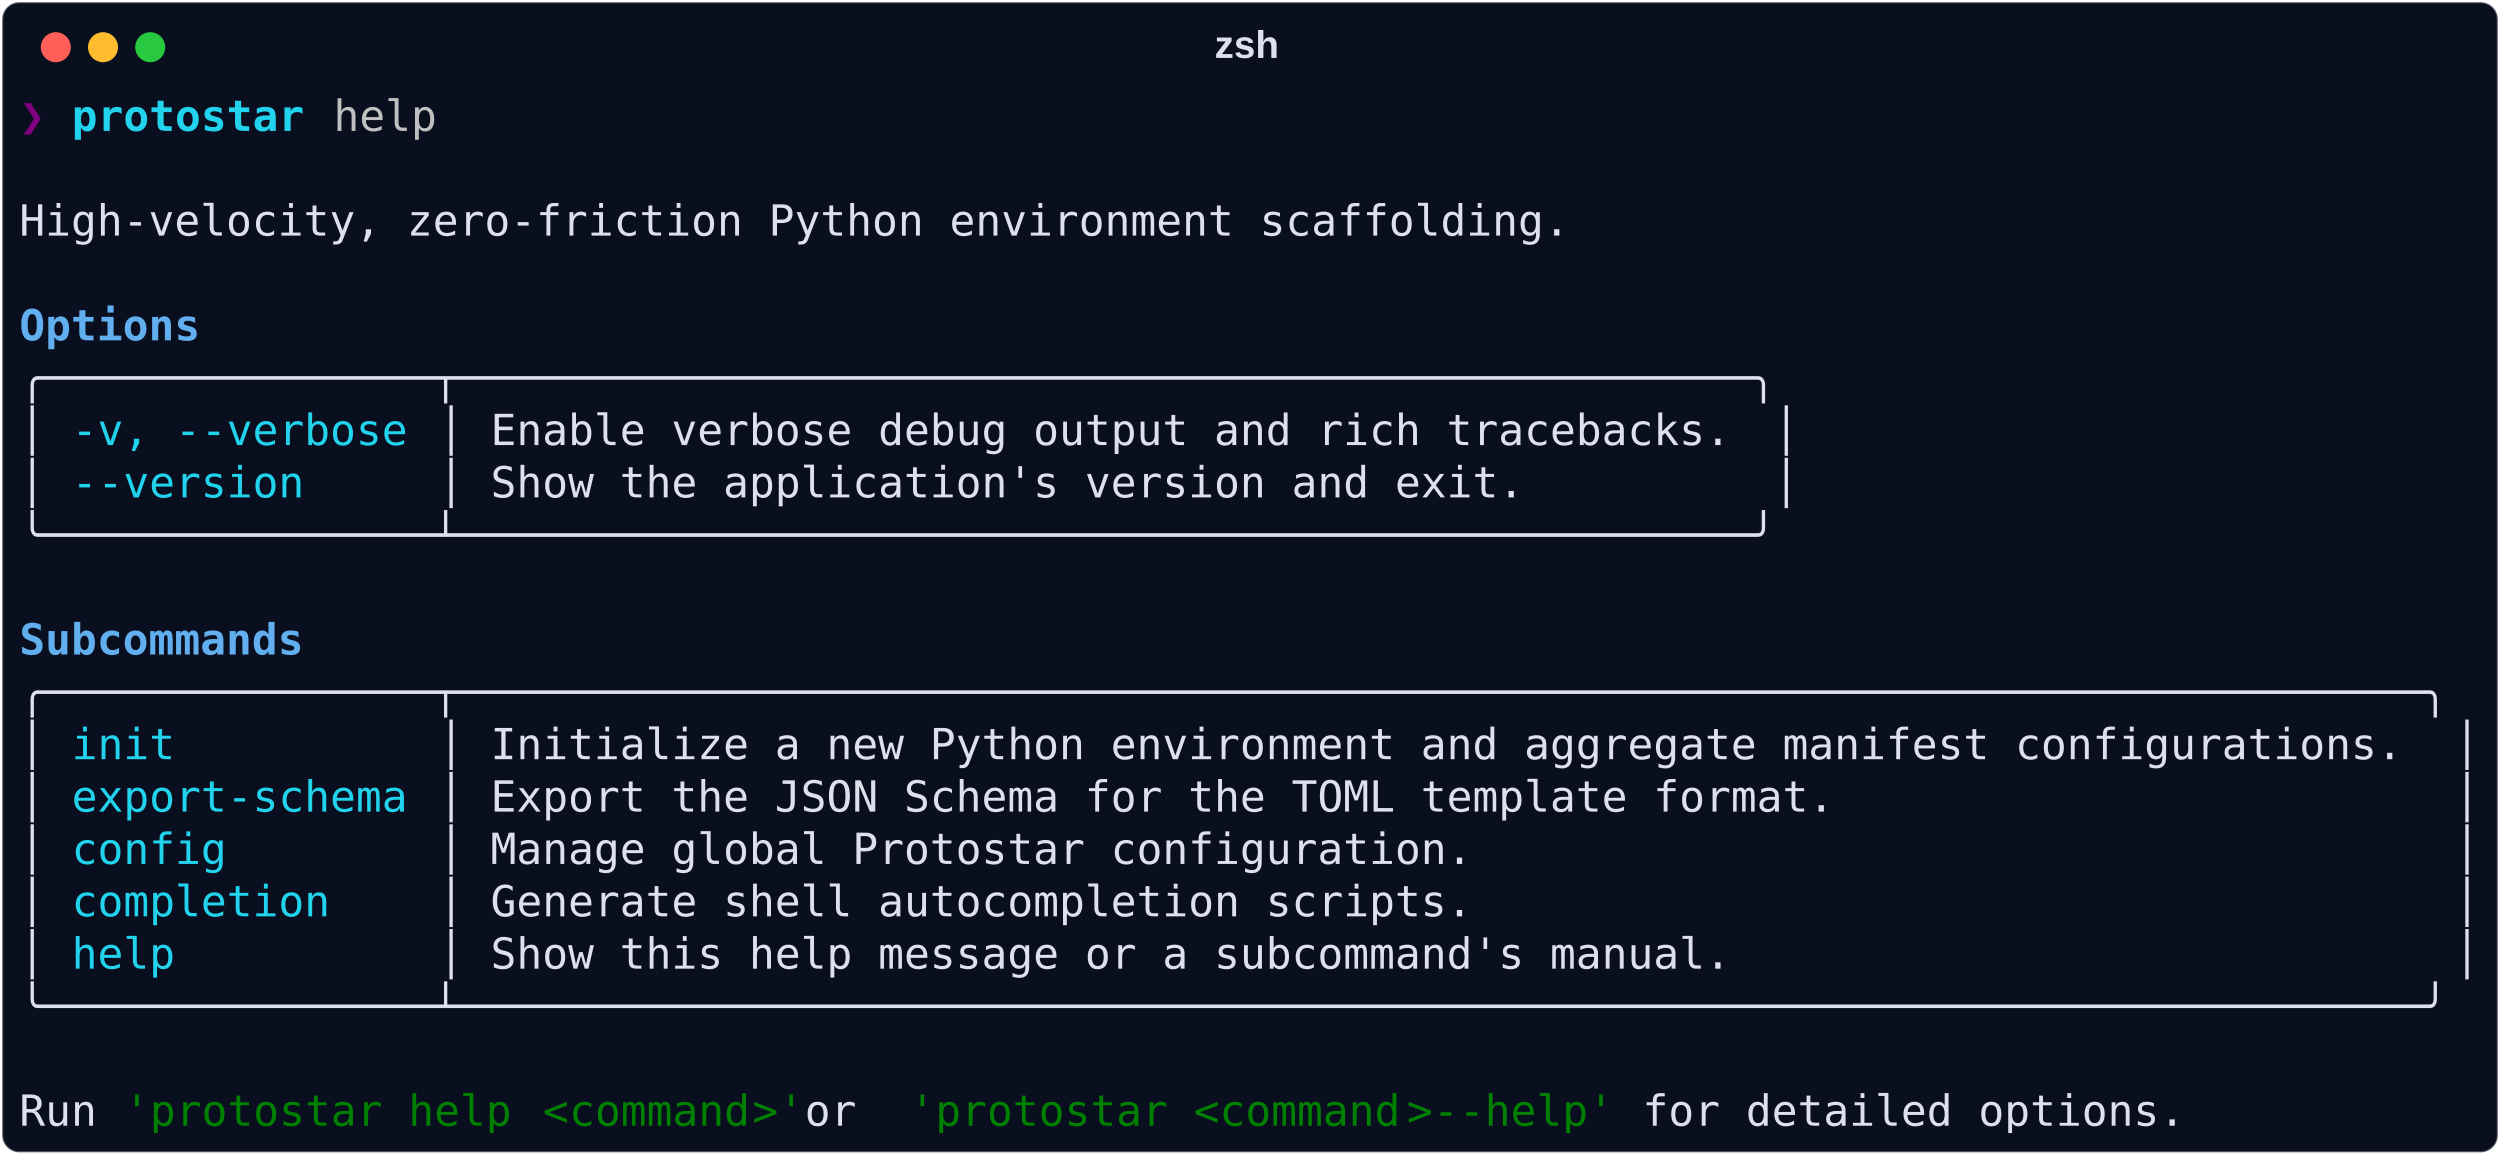
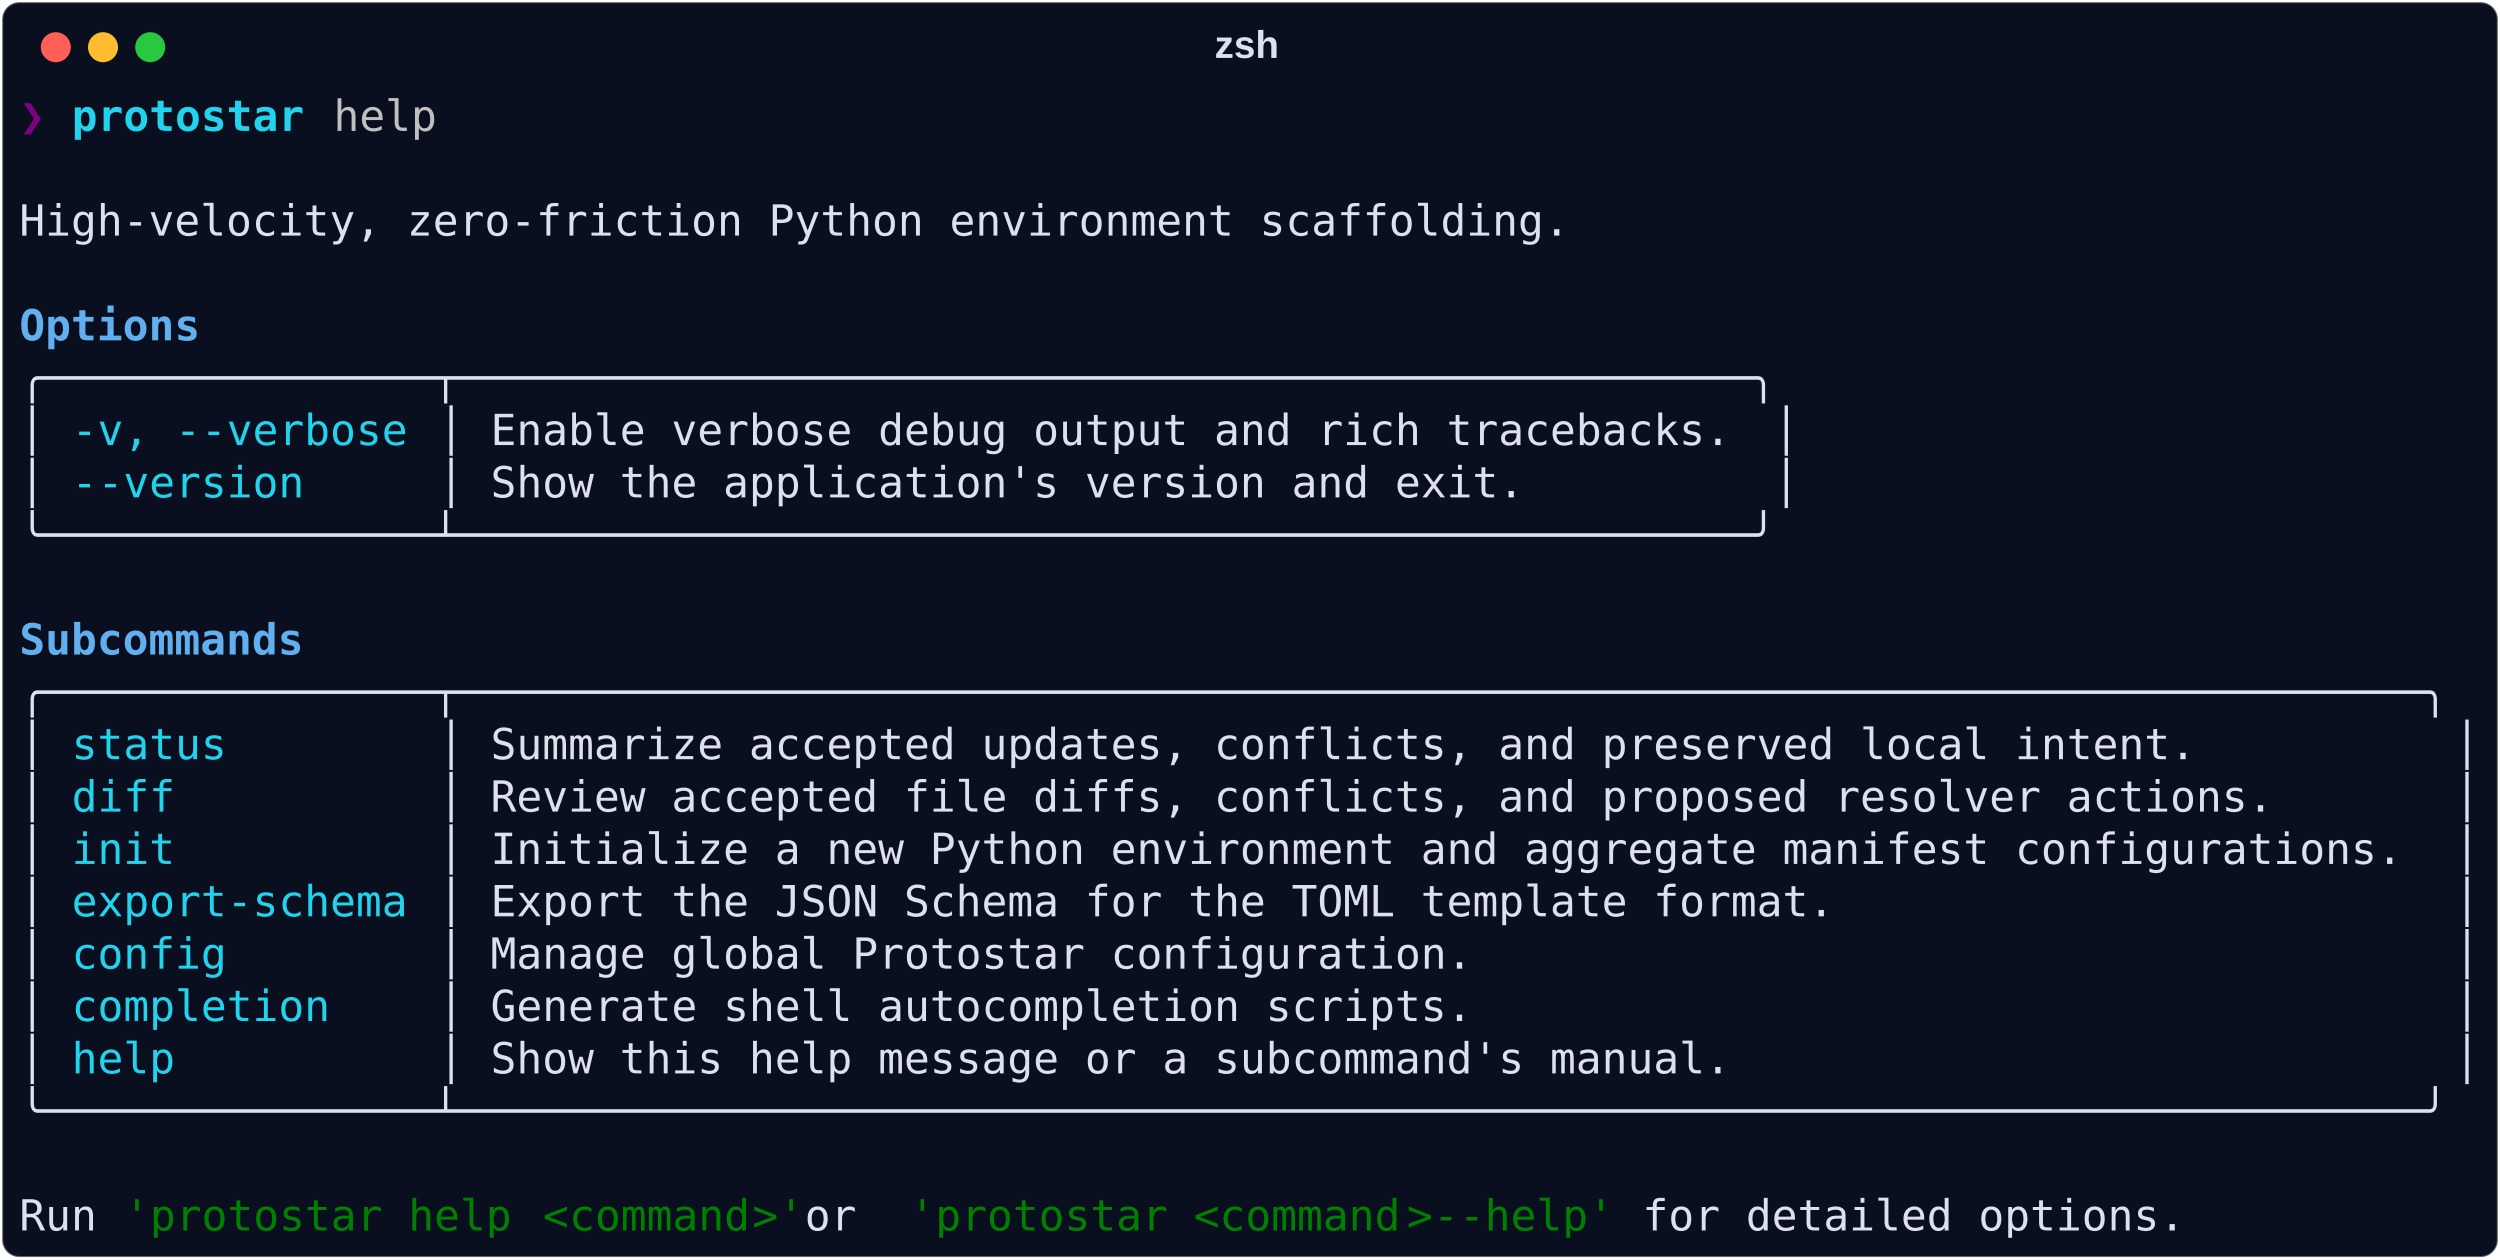
- <svg xmlns="http://www.w3.org/2000/svg" class="rich-terminal" viewBox="0 0 1165 538.0">
+ <svg xmlns="http://www.w3.org/2000/svg" class="rich-terminal" viewBox="0 0 1165 586.8">
  <style>

    @font-face {
        font-family: "Fira Code";
        src: local("FiraCode-Regular"),
                url("https://cdnjs.cloudflare.com/ajax/libs/firacode/6.2.0/woff2/FiraCode-Regular.woff2") format("woff2"),
                url("https://cdnjs.cloudflare.com/ajax/libs/firacode/6.2.0/woff/FiraCode-Regular.woff") format("woff");
        font-style: normal;
        font-weight: 400;
    }
    @font-face {
        font-family: "Fira Code";
        src: local("FiraCode-Bold"),
                url("https://cdnjs.cloudflare.com/ajax/libs/firacode/6.2.0/woff2/FiraCode-Bold.woff2") format("woff2"),
                url("https://cdnjs.cloudflare.com/ajax/libs/firacode/6.2.0/woff/FiraCode-Bold.woff") format("woff");
        font-style: bold;
        font-weight: 700;
    }

    .cli_help-matrix {
        font-family: Fira Code, monospace;
        font-size: 20px;
        line-height: 24.4px;
        font-variant-east-asian: full-width;
    }

    .cli_help-title {
        font-size: 18px;
        font-weight: bold;
        font-family: arial;
    }

    .cli_help-r1 { fill: #800080;font-weight: bold }
.cli_help-r2 { fill: #22d3ee;font-weight: bold }
.cli_help-r3 { fill: #c0c0c0 }
.cli_help-r4 { fill: #dce1eb }
.cli_help-r5 { fill: #61afef;font-weight: bold }
.cli_help-r6 { fill: #22d3ee }
.cli_help-r7 { fill: #008000 }
    </style>
  <defs>
    <clipPath id="cli_help-clip-terminal">
-       <rect x="0" y="0" width="1145.8" height="487.0" />
+       <rect x="0" y="0" width="1145.8" height="535.8" />
    </clipPath>
    <clipPath id="cli_help-line-0">
      <rect x="0" y="1.5" width="1146.8" height="24.65" />
    </clipPath>
    <clipPath id="cli_help-line-1">
      <rect x="0" y="25.9" width="1146.8" height="24.65" />
    </clipPath>
    <clipPath id="cli_help-line-2">
      <rect x="0" y="50.3" width="1146.8" height="24.65" />
    </clipPath>
    <clipPath id="cli_help-line-3">
      <rect x="0" y="74.7" width="1146.8" height="24.65" />
    </clipPath>
    <clipPath id="cli_help-line-4">
      <rect x="0" y="99.1" width="1146.8" height="24.65" />
    </clipPath>
    <clipPath id="cli_help-line-5">
      <rect x="0" y="123.5" width="1146.8" height="24.65" />
    </clipPath>
    <clipPath id="cli_help-line-6">
      <rect x="0" y="147.9" width="1146.8" height="24.65" />
    </clipPath>
    <clipPath id="cli_help-line-7">
      <rect x="0" y="172.3" width="1146.8" height="24.65" />
    </clipPath>
    <clipPath id="cli_help-line-8">
      <rect x="0" y="196.7" width="1146.8" height="24.65" />
    </clipPath>
    <clipPath id="cli_help-line-9">
      <rect x="0" y="221.1" width="1146.8" height="24.65" />
    </clipPath>
    <clipPath id="cli_help-line-10">
      <rect x="0" y="245.5" width="1146.8" height="24.65" />
    </clipPath>
    <clipPath id="cli_help-line-11">
      <rect x="0" y="269.9" width="1146.8" height="24.65" />
    </clipPath>
    <clipPath id="cli_help-line-12">
      <rect x="0" y="294.3" width="1146.8" height="24.65" />
    </clipPath>
    <clipPath id="cli_help-line-13">
      <rect x="0" y="318.7" width="1146.8" height="24.65" />
    </clipPath>
    <clipPath id="cli_help-line-14">
      <rect x="0" y="343.1" width="1146.8" height="24.65" />
    </clipPath>
    <clipPath id="cli_help-line-15">
      <rect x="0" y="367.5" width="1146.8" height="24.65" />
    </clipPath>
    <clipPath id="cli_help-line-16">
      <rect x="0" y="391.9" width="1146.8" height="24.65" />
    </clipPath>
    <clipPath id="cli_help-line-17">
      <rect x="0" y="416.3" width="1146.8" height="24.65" />
    </clipPath>
    <clipPath id="cli_help-line-18">
      <rect x="0" y="440.7" width="1146.8" height="24.65" />
    </clipPath>
+     <clipPath id="cli_help-line-19">
+       <rect x="0" y="465.1" width="1146.8" height="24.65" />
+     </clipPath>
+     <clipPath id="cli_help-line-20">
+       <rect x="0" y="489.5" width="1146.8" height="24.65" />
+     </clipPath>
  </defs>
-   <rect fill="#0a0f1f" stroke="rgba(255,255,255,0.35)" stroke-width="1" x="1" y="1" width="1163" height="536" rx="8" />
+   <rect fill="#0a0f1f" stroke="rgba(255,255,255,0.35)" stroke-width="1" x="1" y="1" width="1163" height="584.8" rx="8" />
  <text class="cli_help-title" fill="#dce1eb" text-anchor="middle" x="581" y="27">zsh</text>
  <g transform="translate(26,22)">
    <circle cx="0" cy="0" r="7" fill="#ff5f57" />
    <circle cx="22" cy="0" r="7" fill="#febc2e" />
    <circle cx="44" cy="0" r="7" fill="#28c840" />
  </g>
  <g transform="translate(9, 41)" clip-path="url(#cli_help-clip-terminal)">
    <g class="cli_help-matrix">
      <text class="cli_help-r1" x="0" y="20" textLength="24.4" clip-path="url(#cli_help-line-0)">❯ </text>
      <text class="cli_help-r2" x="24.4" y="20" textLength="122" clip-path="url(#cli_help-line-0)">protostar </text>
      <text class="cli_help-r3" x="146.4" y="20" textLength="48.8" clip-path="url(#cli_help-line-0)">help</text>
      <text class="cli_help-r4" x="1146.8" y="20" textLength="12.2" clip-path="url(#cli_help-line-0)">
</text>
      <text class="cli_help-r4" x="1146.8" y="44.4" textLength="12.2" clip-path="url(#cli_help-line-1)">
</text>
      <text class="cli_help-r4" x="0" y="68.8" textLength="732" clip-path="url(#cli_help-line-2)">High-velocity, zero-friction Python environment scaffolding.</text>
      <text class="cli_help-r4" x="1146.8" y="68.8" textLength="12.2" clip-path="url(#cli_help-line-2)">
</text>
      <text class="cli_help-r4" x="1146.8" y="93.2" textLength="12.2" clip-path="url(#cli_help-line-3)">
</text>
      <text class="cli_help-r5" x="0" y="117.6" textLength="829.6" clip-path="url(#cli_help-line-4)">Options                                                             </text>
      <text class="cli_help-r4" x="1146.8" y="117.6" textLength="12.2" clip-path="url(#cli_help-line-4)">
</text>
      <text class="cli_help-r4" x="0" y="142" textLength="829.6" clip-path="url(#cli_help-line-5)">╭───────────────┬──────────────────────────────────────────────────╮</text>
      <text class="cli_help-r4" x="1146.8" y="142" textLength="12.2" clip-path="url(#cli_help-line-5)">
</text>
      <text class="cli_help-r4" x="0" y="166.4" textLength="12.2" clip-path="url(#cli_help-line-6)">│</text>
      <text class="cli_help-r6" x="24.4" y="166.4" textLength="158.6" clip-path="url(#cli_help-line-6)">-v, --verbose</text>
      <text class="cli_help-r4" x="195.2" y="166.4" textLength="12.2" clip-path="url(#cli_help-line-6)">│</text>
      <text class="cli_help-r4" x="219.6" y="166.4" textLength="585.6" clip-path="url(#cli_help-line-6)">Enable verbose debug output and rich tracebacks.</text>
      <text class="cli_help-r4" x="817.4" y="166.4" textLength="12.2" clip-path="url(#cli_help-line-6)">│</text>
      <text class="cli_help-r4" x="1146.8" y="166.4" textLength="12.2" clip-path="url(#cli_help-line-6)">
</text>
      <text class="cli_help-r4" x="0" y="190.8" textLength="12.2" clip-path="url(#cli_help-line-7)">│</text>
      <text class="cli_help-r6" x="24.4" y="190.8" textLength="158.6" clip-path="url(#cli_help-line-7)">--version    </text>
      <text class="cli_help-r4" x="195.2" y="190.8" textLength="12.2" clip-path="url(#cli_help-line-7)">│</text>
      <text class="cli_help-r4" x="219.6" y="190.8" textLength="585.6" clip-path="url(#cli_help-line-7)">Show the application's version and exit.        </text>
      <text class="cli_help-r4" x="817.4" y="190.8" textLength="12.2" clip-path="url(#cli_help-line-7)">│</text>
      <text class="cli_help-r4" x="1146.8" y="190.8" textLength="12.2" clip-path="url(#cli_help-line-7)">
</text>
      <text class="cli_help-r4" x="0" y="215.2" textLength="829.6" clip-path="url(#cli_help-line-8)">╰───────────────┴──────────────────────────────────────────────────╯</text>
      <text class="cli_help-r4" x="1146.8" y="215.2" textLength="12.2" clip-path="url(#cli_help-line-8)">
</text>
      <text class="cli_help-r4" x="1146.8" y="239.6" textLength="12.2" clip-path="url(#cli_help-line-9)">
</text>
      <text class="cli_help-r5" x="0" y="264" textLength="1146.8" clip-path="url(#cli_help-line-10)">Subcommands                                                                                   </text>
      <text class="cli_help-r4" x="1146.8" y="264" textLength="12.2" clip-path="url(#cli_help-line-10)">
</text>
      <text class="cli_help-r4" x="0" y="288.4" textLength="1146.8" clip-path="url(#cli_help-line-11)">╭───────────────┬────────────────────────────────────────────────────────────────────────────╮</text>
      <text class="cli_help-r4" x="1146.8" y="288.4" textLength="12.2" clip-path="url(#cli_help-line-11)">
</text>
      <text class="cli_help-r4" x="0" y="312.8" textLength="12.2" clip-path="url(#cli_help-line-12)">│</text>
-       <text class="cli_help-r6" x="24.4" y="312.8" textLength="158.6" clip-path="url(#cli_help-line-12)">init         </text>
+       <text class="cli_help-r6" x="24.4" y="312.8" textLength="158.6" clip-path="url(#cli_help-line-12)">status       </text>
      <text class="cli_help-r4" x="195.2" y="312.8" textLength="12.2" clip-path="url(#cli_help-line-12)">│</text>
-       <text class="cli_help-r4" x="219.6" y="312.8" textLength="902.8" clip-path="url(#cli_help-line-12)">Initialize a new Python environment and aggregate manifest configurations.</text>
+       <text class="cli_help-r4" x="219.6" y="312.8" textLength="902.8" clip-path="url(#cli_help-line-12)">Summarize accepted updates, conflicts, and preserved local intent.        </text>
      <text class="cli_help-r4" x="1134.6" y="312.8" textLength="12.2" clip-path="url(#cli_help-line-12)">│</text>
      <text class="cli_help-r4" x="1146.8" y="312.8" textLength="12.2" clip-path="url(#cli_help-line-12)">
</text>
      <text class="cli_help-r4" x="0" y="337.2" textLength="12.2" clip-path="url(#cli_help-line-13)">│</text>
-       <text class="cli_help-r6" x="24.4" y="337.2" textLength="158.6" clip-path="url(#cli_help-line-13)">export-schema</text>
+       <text class="cli_help-r6" x="24.4" y="337.2" textLength="158.6" clip-path="url(#cli_help-line-13)">diff         </text>
      <text class="cli_help-r4" x="195.2" y="337.2" textLength="12.2" clip-path="url(#cli_help-line-13)">│</text>
-       <text class="cli_help-r4" x="219.6" y="337.2" textLength="902.8" clip-path="url(#cli_help-line-13)">Export the JSON Schema for the TOML template format.                      </text>
+       <text class="cli_help-r4" x="219.6" y="337.2" textLength="902.8" clip-path="url(#cli_help-line-13)">Review accepted file diffs, conflicts, and proposed resolver actions.     </text>
      <text class="cli_help-r4" x="1134.6" y="337.2" textLength="12.2" clip-path="url(#cli_help-line-13)">│</text>
      <text class="cli_help-r4" x="1146.8" y="337.2" textLength="12.2" clip-path="url(#cli_help-line-13)">
</text>
      <text class="cli_help-r4" x="0" y="361.6" textLength="12.2" clip-path="url(#cli_help-line-14)">│</text>
-       <text class="cli_help-r6" x="24.4" y="361.6" textLength="158.6" clip-path="url(#cli_help-line-14)">config       </text>
+       <text class="cli_help-r6" x="24.4" y="361.6" textLength="158.6" clip-path="url(#cli_help-line-14)">init         </text>
      <text class="cli_help-r4" x="195.2" y="361.6" textLength="12.2" clip-path="url(#cli_help-line-14)">│</text>
-       <text class="cli_help-r4" x="219.6" y="361.6" textLength="902.8" clip-path="url(#cli_help-line-14)">Manage global Protostar configuration.                                    </text>
+       <text class="cli_help-r4" x="219.6" y="361.6" textLength="902.8" clip-path="url(#cli_help-line-14)">Initialize a new Python environment and aggregate manifest configurations.</text>
      <text class="cli_help-r4" x="1134.6" y="361.6" textLength="12.2" clip-path="url(#cli_help-line-14)">│</text>
      <text class="cli_help-r4" x="1146.8" y="361.6" textLength="12.2" clip-path="url(#cli_help-line-14)">
</text>
      <text class="cli_help-r4" x="0" y="386" textLength="12.2" clip-path="url(#cli_help-line-15)">│</text>
-       <text class="cli_help-r6" x="24.4" y="386" textLength="158.6" clip-path="url(#cli_help-line-15)">completion   </text>
+       <text class="cli_help-r6" x="24.4" y="386" textLength="158.6" clip-path="url(#cli_help-line-15)">export-schema</text>
      <text class="cli_help-r4" x="195.2" y="386" textLength="12.2" clip-path="url(#cli_help-line-15)">│</text>
-       <text class="cli_help-r4" x="219.6" y="386" textLength="902.8" clip-path="url(#cli_help-line-15)">Generate shell autocompletion scripts.                                    </text>
+       <text class="cli_help-r4" x="219.6" y="386" textLength="902.8" clip-path="url(#cli_help-line-15)">Export the JSON Schema for the TOML template format.                      </text>
      <text class="cli_help-r4" x="1134.6" y="386" textLength="12.2" clip-path="url(#cli_help-line-15)">│</text>
      <text class="cli_help-r4" x="1146.8" y="386" textLength="12.2" clip-path="url(#cli_help-line-15)">
</text>
      <text class="cli_help-r4" x="0" y="410.4" textLength="12.2" clip-path="url(#cli_help-line-16)">│</text>
-       <text class="cli_help-r6" x="24.4" y="410.4" textLength="158.6" clip-path="url(#cli_help-line-16)">help         </text>
+       <text class="cli_help-r6" x="24.4" y="410.4" textLength="158.6" clip-path="url(#cli_help-line-16)">config       </text>
      <text class="cli_help-r4" x="195.2" y="410.4" textLength="12.2" clip-path="url(#cli_help-line-16)">│</text>
-       <text class="cli_help-r4" x="219.6" y="410.4" textLength="902.8" clip-path="url(#cli_help-line-16)">Show this help message or a subcommand's manual.                          </text>
+       <text class="cli_help-r4" x="219.6" y="410.4" textLength="902.8" clip-path="url(#cli_help-line-16)">Manage global Protostar configuration.                                    </text>
      <text class="cli_help-r4" x="1134.6" y="410.4" textLength="12.2" clip-path="url(#cli_help-line-16)">│</text>
      <text class="cli_help-r4" x="1146.8" y="410.4" textLength="12.2" clip-path="url(#cli_help-line-16)">
</text>
-       <text class="cli_help-r4" x="0" y="434.8" textLength="1146.8" clip-path="url(#cli_help-line-17)">╰───────────────┴────────────────────────────────────────────────────────────────────────────╯</text>
+       <text class="cli_help-r4" x="0" y="434.8" textLength="12.2" clip-path="url(#cli_help-line-17)">│</text>
+       <text class="cli_help-r6" x="24.4" y="434.8" textLength="158.6" clip-path="url(#cli_help-line-17)">completion   </text>
+       <text class="cli_help-r4" x="195.2" y="434.8" textLength="12.2" clip-path="url(#cli_help-line-17)">│</text>
+       <text class="cli_help-r4" x="219.6" y="434.8" textLength="902.8" clip-path="url(#cli_help-line-17)">Generate shell autocompletion scripts.                                    </text>
+       <text class="cli_help-r4" x="1134.6" y="434.8" textLength="12.2" clip-path="url(#cli_help-line-17)">│</text>
      <text class="cli_help-r4" x="1146.8" y="434.8" textLength="12.2" clip-path="url(#cli_help-line-17)">
</text>
+       <text class="cli_help-r4" x="0" y="459.2" textLength="12.2" clip-path="url(#cli_help-line-18)">│</text>
+       <text class="cli_help-r6" x="24.4" y="459.2" textLength="158.6" clip-path="url(#cli_help-line-18)">help         </text>
+       <text class="cli_help-r4" x="195.2" y="459.2" textLength="12.2" clip-path="url(#cli_help-line-18)">│</text>
+       <text class="cli_help-r4" x="219.6" y="459.2" textLength="902.8" clip-path="url(#cli_help-line-18)">Show this help message or a subcommand's manual.                          </text>
+       <text class="cli_help-r4" x="1134.6" y="459.2" textLength="12.2" clip-path="url(#cli_help-line-18)">│</text>
      <text class="cli_help-r4" x="1146.8" y="459.2" textLength="12.2" clip-path="url(#cli_help-line-18)">
</text>
-       <text class="cli_help-r4" x="0" y="483.6" textLength="48.8" clip-path="url(#cli_help-line-19)">Run </text>
-       <text class="cli_help-r7" x="48.8" y="483.6" textLength="195.2" clip-path="url(#cli_help-line-19)">'protostar help </text>
-       <text class="cli_help-r7" x="244" y="483.6" textLength="12.2" clip-path="url(#cli_help-line-19)">&lt;</text>
-       <text class="cli_help-r7" x="256.2" y="483.6" textLength="85.4" clip-path="url(#cli_help-line-19)">command</text>
-       <text class="cli_help-r7" x="341.6" y="483.6" textLength="24.4" clip-path="url(#cli_help-line-19)">&gt;'</text>
-       <text class="cli_help-r4" x="366" y="483.6" textLength="48.8" clip-path="url(#cli_help-line-19)"> or </text>
-       <text class="cli_help-r7" x="414.8" y="483.6" textLength="231.8" clip-path="url(#cli_help-line-19)">'protostar &lt;command</text>
-       <text class="cli_help-r7" x="646.6" y="483.6" textLength="12.2" clip-path="url(#cli_help-line-19)">&gt;</text>
-       <text class="cli_help-r7" x="658.8" y="483.6" textLength="97.6" clip-path="url(#cli_help-line-19)"> --help'</text>
-       <text class="cli_help-r4" x="756.4" y="483.6" textLength="268.4" clip-path="url(#cli_help-line-19)"> for detailed options.</text>
+       <text class="cli_help-r4" x="0" y="483.6" textLength="1146.8" clip-path="url(#cli_help-line-19)">╰───────────────┴────────────────────────────────────────────────────────────────────────────╯</text>
      <text class="cli_help-r4" x="1146.8" y="483.6" textLength="12.2" clip-path="url(#cli_help-line-19)">
+ </text>
+       <text class="cli_help-r4" x="1146.8" y="508" textLength="12.2" clip-path="url(#cli_help-line-20)">
+ </text>
+       <text class="cli_help-r4" x="0" y="532.4" textLength="48.8" clip-path="url(#cli_help-line-21)">Run </text>
+       <text class="cli_help-r7" x="48.8" y="532.4" textLength="195.2" clip-path="url(#cli_help-line-21)">'protostar help </text>
+       <text class="cli_help-r7" x="244" y="532.4" textLength="12.2" clip-path="url(#cli_help-line-21)">&lt;</text>
+       <text class="cli_help-r7" x="256.2" y="532.4" textLength="85.4" clip-path="url(#cli_help-line-21)">command</text>
+       <text class="cli_help-r7" x="341.6" y="532.4" textLength="24.4" clip-path="url(#cli_help-line-21)">&gt;'</text>
+       <text class="cli_help-r4" x="366" y="532.4" textLength="48.8" clip-path="url(#cli_help-line-21)"> or </text>
+       <text class="cli_help-r7" x="414.8" y="532.4" textLength="231.8" clip-path="url(#cli_help-line-21)">'protostar &lt;command</text>
+       <text class="cli_help-r7" x="646.6" y="532.4" textLength="12.2" clip-path="url(#cli_help-line-21)">&gt;</text>
+       <text class="cli_help-r7" x="658.8" y="532.4" textLength="97.6" clip-path="url(#cli_help-line-21)"> --help'</text>
+       <text class="cli_help-r4" x="756.4" y="532.4" textLength="268.4" clip-path="url(#cli_help-line-21)"> for detailed options.</text>
+       <text class="cli_help-r4" x="1146.8" y="532.4" textLength="12.2" clip-path="url(#cli_help-line-21)">
</text>
    </g>
  </g>
</svg>
